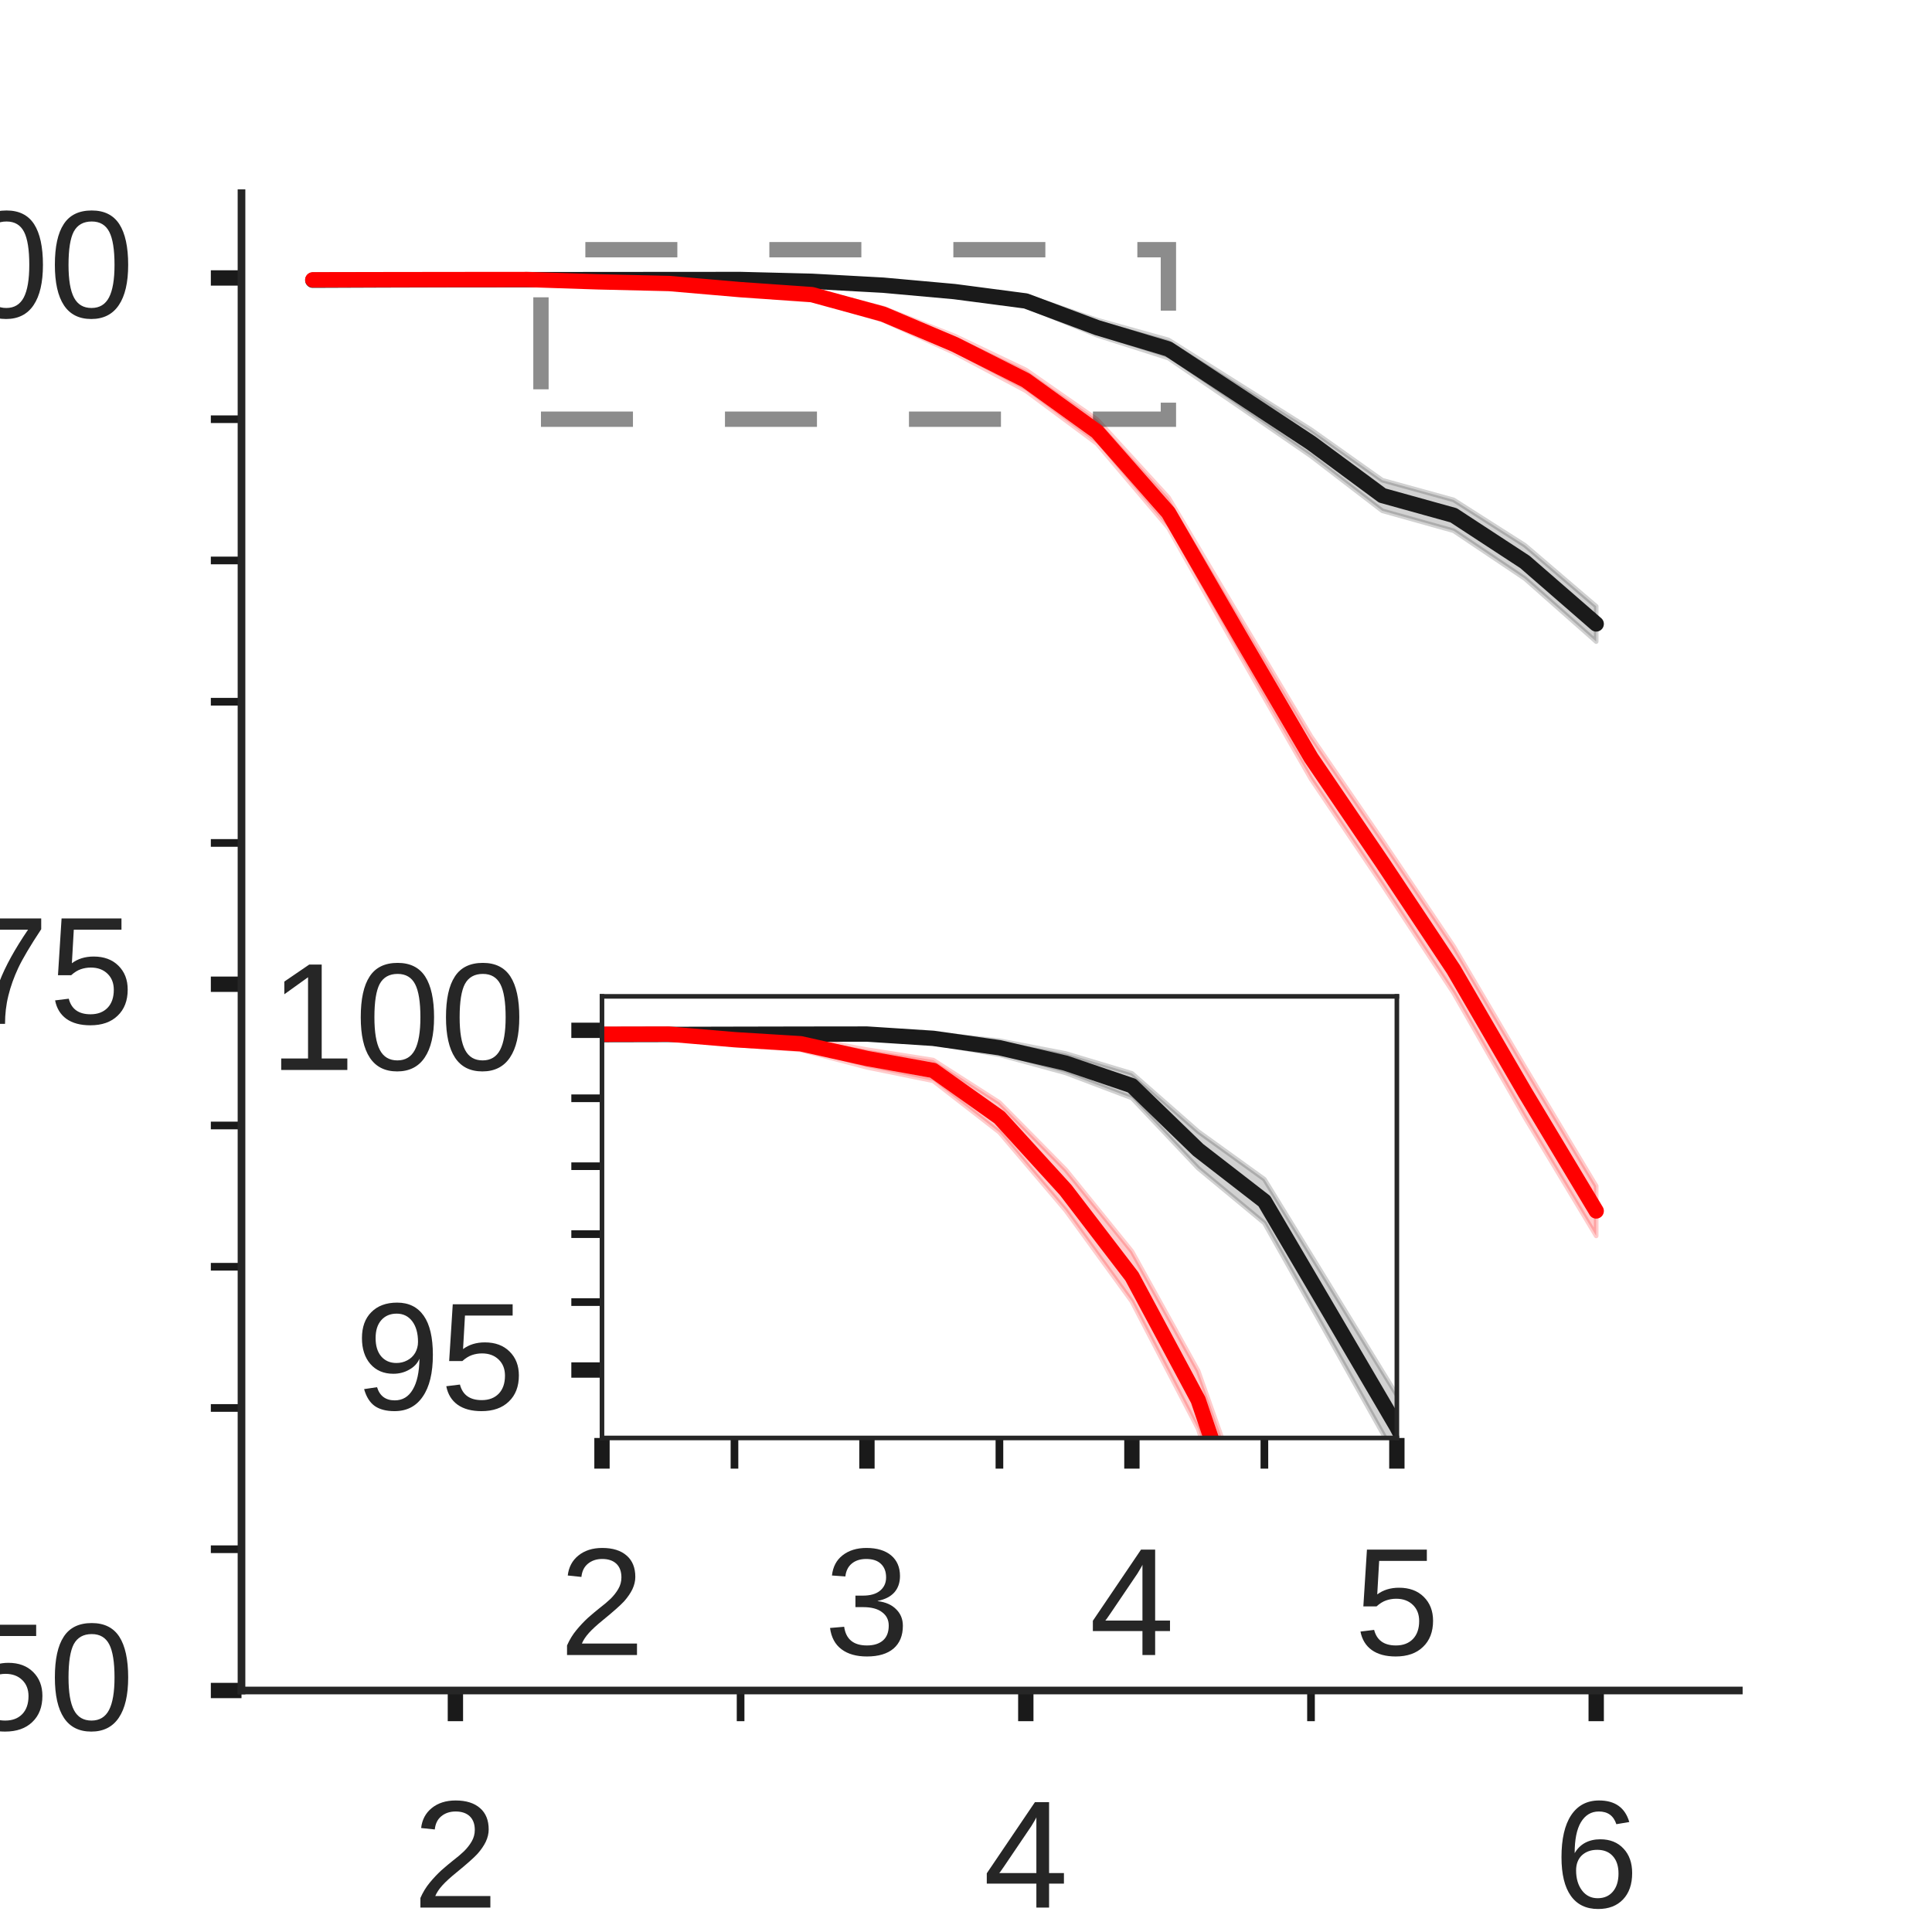
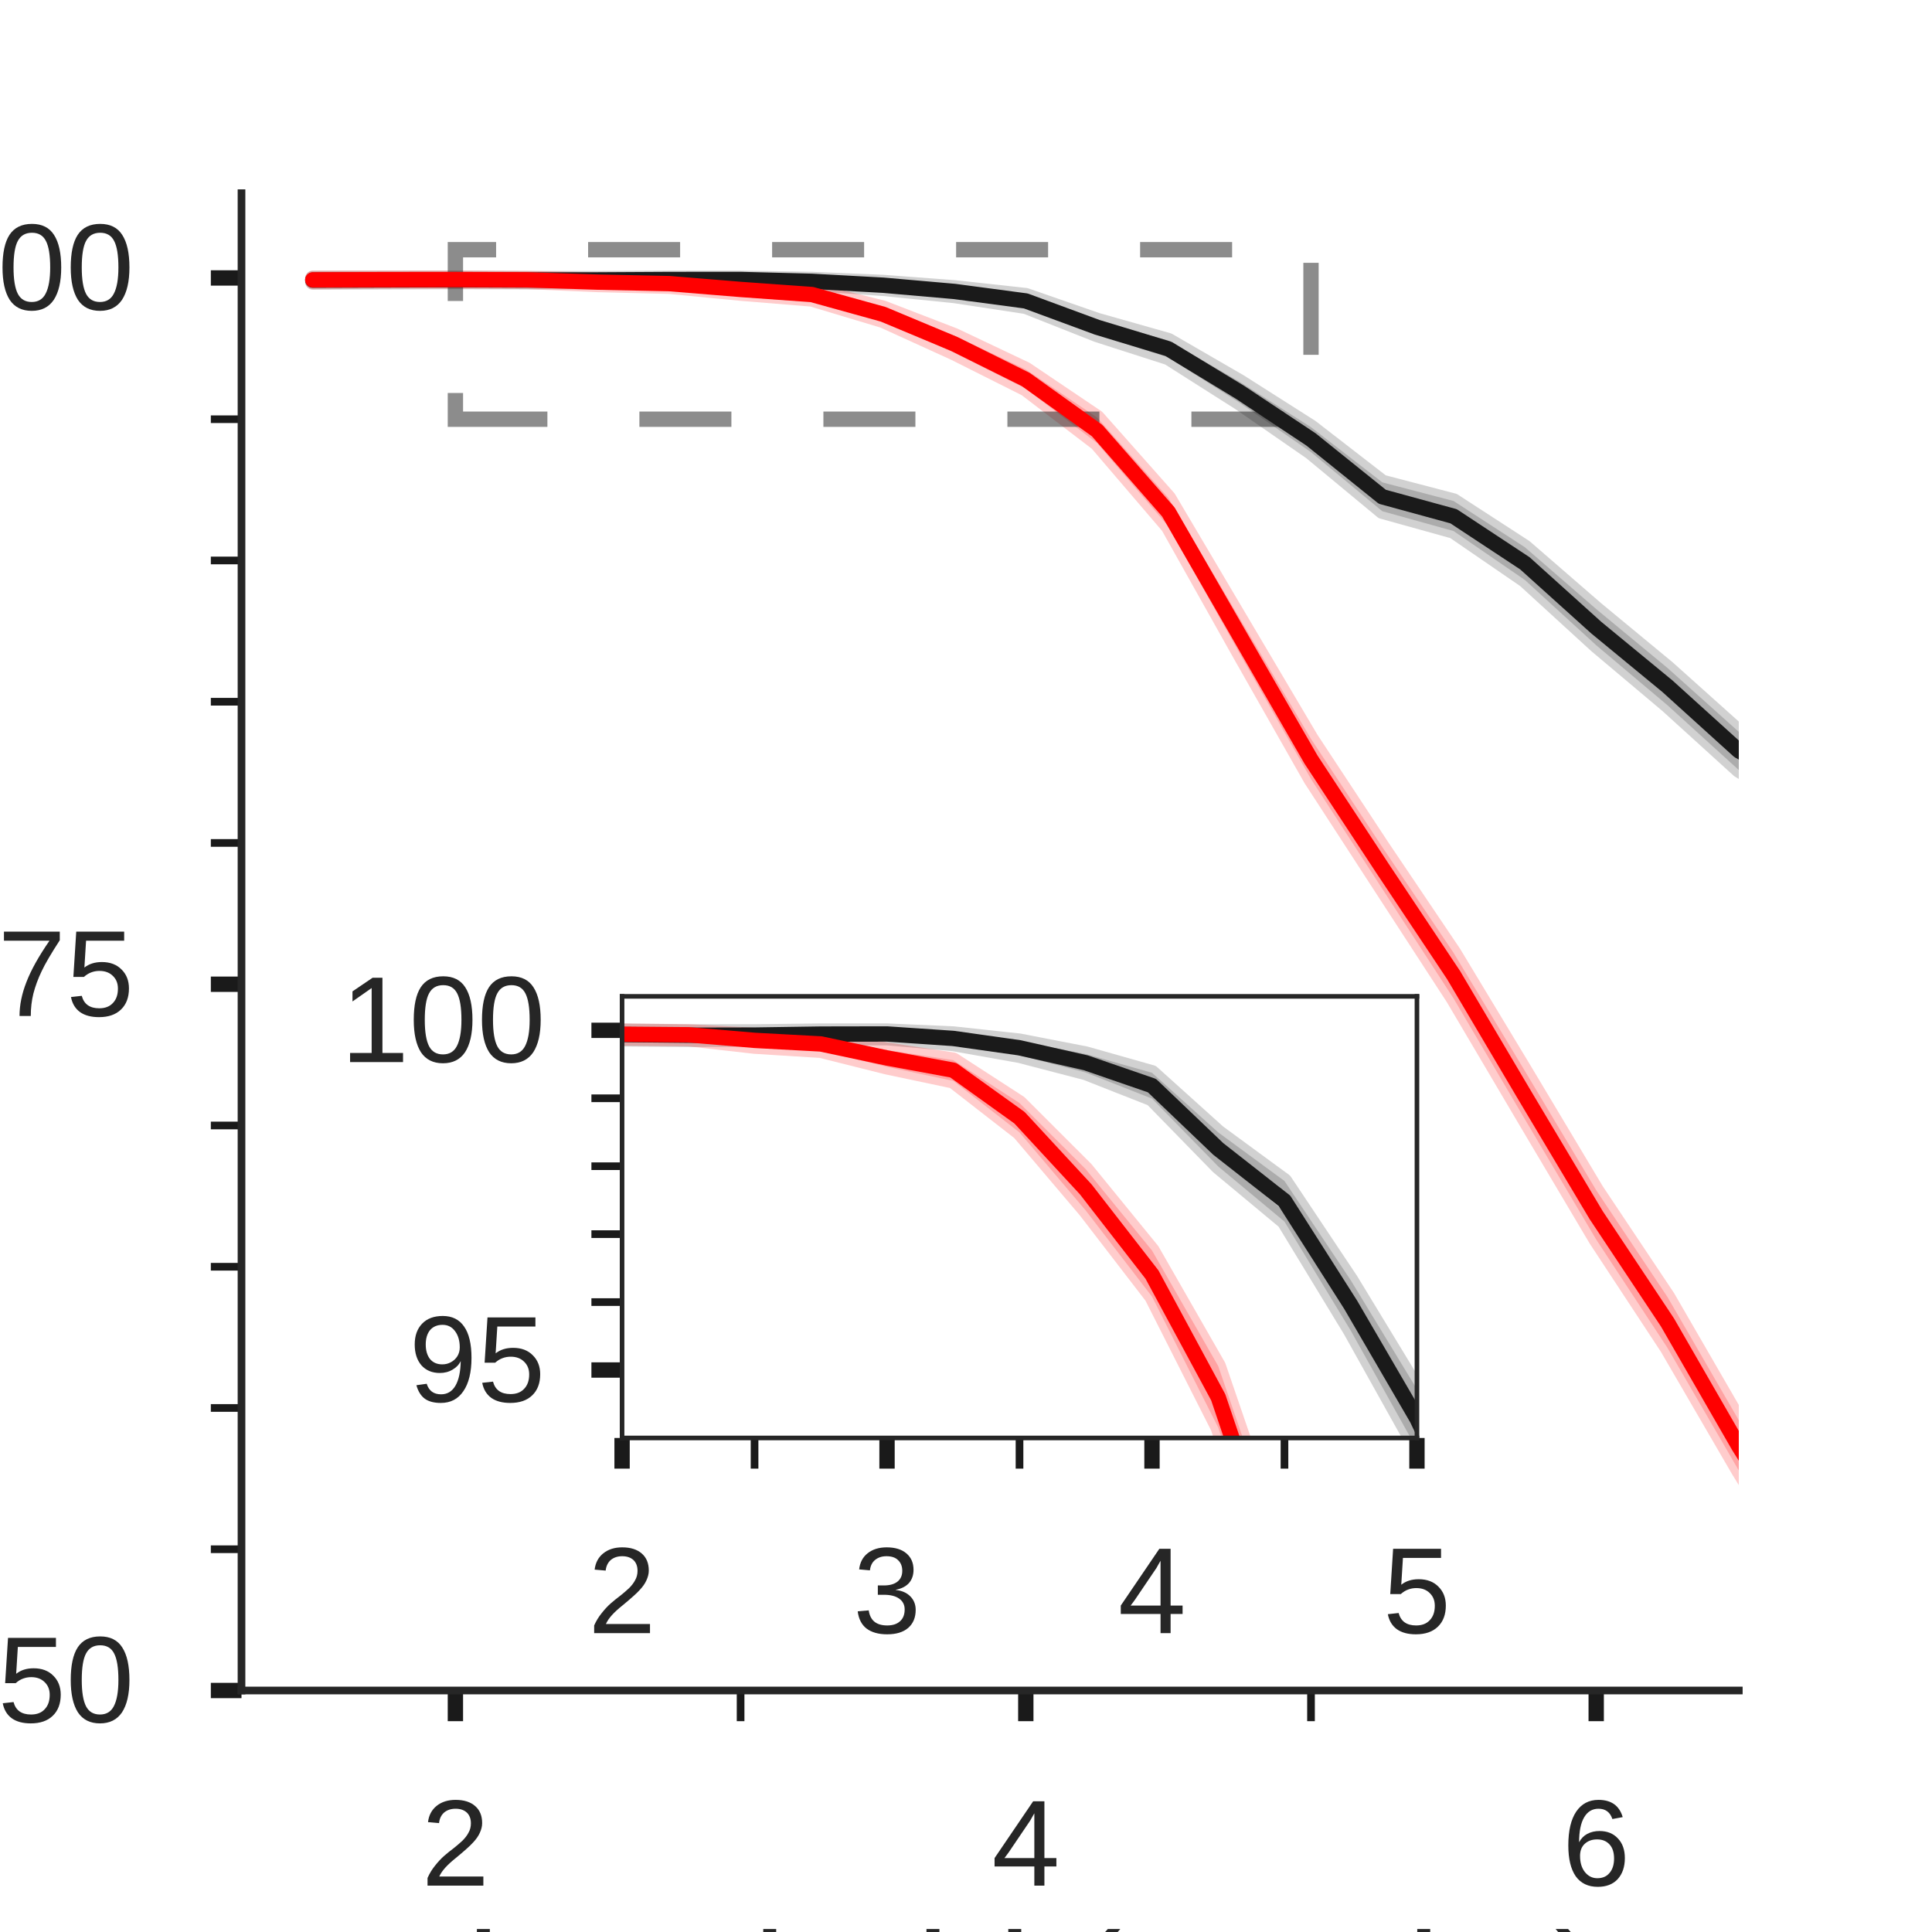
<svg xmlns="http://www.w3.org/2000/svg" xmlns:xlink="http://www.w3.org/1999/xlink" height="126pt" version="1.1" viewBox="0 0 126 126" width="126pt">
  <defs>
    <style type="text/css">
*{stroke-linecap:butt;stroke-linejoin:round;stroke-miterlimit:100000;}
  </style>
  </defs>
  <g id="figure_1">
    <g id="patch_1">
      <path d="M 0 126  L 126 126  L 126 0  L 0 0  L 0 126  z " style="fill:none;" />
    </g>
    <g id="axes_1">
      <g id="patch_2">
        <path d="M 15.75 110.25  L 113.4 110.25  L 113.4 12.6  L 15.75 12.6  L 15.75 110.25  z " style="fill:none;" />
      </g>
      <g id="matplotlib.axis_1">
        <g id="xtick_1">
          <g id="line2d_1">
            <defs>
-               <path d="M 0 0  L 0 2  " id="m2854296205" style="stroke:#1a1a1a;" />
+               <path d="M 0 0  L 0 2  " id="m91558863bf" style="stroke:#1a1a1a;" />
            </defs>
            <g>
-               <use style="fill:#1a1a1a;stroke:#1a1a1a;" x="29.7" xlink:href="#m2854296205" y="110.25" />
+               <use style="fill:#1a1a1a;stroke:#1a1a1a;" x="29.7" xlink:href="#m91558863bf" y="110.25" />
            </g>
          </g>
          <g id="text_1">
-             <text style="fill:#262626;font-family:Arial;font-size:10.0px;font-style:normal;font-weight:400;text-anchor:middle;" transform="rotate(-0, 29.7, 124.4078)" x="29.7" y="124.408">2</text>
+             <text style="fill:#262626;font-family:Arial;font-size:8.0px;font-style:normal;font-weight:400;text-anchor:middle;" transform="rotate(-0, 29.7, 122.9762)" x="29.7" y="122.976">2</text>
          </g>
        </g>
        <g id="xtick_2">
          <g id="line2d_2">
            <g>
-               <use style="fill:#1a1a1a;stroke:#1a1a1a;" x="66.9" xlink:href="#m2854296205" y="110.25" />
+               <use style="fill:#1a1a1a;stroke:#1a1a1a;" x="66.9" xlink:href="#m91558863bf" y="110.25" />
            </g>
          </g>
          <g id="text_2">
-             <text style="fill:#262626;font-family:Arial;font-size:10.0px;font-style:normal;font-weight:400;text-anchor:middle;" transform="rotate(-0, 66.9, 124.4078)" x="66.9" y="124.408">4</text>
+             <text style="fill:#262626;font-family:Arial;font-size:8.0px;font-style:normal;font-weight:400;text-anchor:middle;" transform="rotate(-0, 66.9, 122.9762)" x="66.9" y="122.976">4</text>
          </g>
        </g>
        <g id="xtick_3">
          <g id="line2d_3">
            <g>
-               <use style="fill:#1a1a1a;stroke:#1a1a1a;" x="104.1" xlink:href="#m2854296205" y="110.25" />
+               <use style="fill:#1a1a1a;stroke:#1a1a1a;" x="104.1" xlink:href="#m91558863bf" y="110.25" />
            </g>
          </g>
          <g id="text_3">
-             <text style="fill:#262626;font-family:Arial;font-size:10.0px;font-style:normal;font-weight:400;text-anchor:middle;" transform="rotate(-0, 104.1, 124.4078)" x="104.1" y="124.408">6</text>
+             <text style="fill:#262626;font-family:Arial;font-size:8.0px;font-style:normal;font-weight:400;text-anchor:middle;" transform="rotate(-0, 104.1, 122.9762)" x="104.1" y="122.976">6</text>
          </g>
        </g>
        <g id="xtick_4">
          <g id="line2d_4">
            <defs>
-               <path d="M 0 0  L 0 2  " id="m2761e9c663" style="stroke:#1a1a1a;stroke-width:0.5;" />
+               <path d="M 0 0  L 0 2  " id="m230d42f62d" style="stroke:#1a1a1a;stroke-width:0.5;" />
            </defs>
            <g>
-               <use style="fill:#1a1a1a;stroke:#1a1a1a;stroke-width:0.5;" x="48.3" xlink:href="#m2761e9c663" y="110.25" />
+               <use style="fill:#1a1a1a;stroke:#1a1a1a;stroke-width:0.5;" x="48.3" xlink:href="#m230d42f62d" y="110.25" />
            </g>
          </g>
        </g>
        <g id="xtick_5">
          <g id="line2d_5">
            <g>
-               <use style="fill:#1a1a1a;stroke:#1a1a1a;stroke-width:0.5;" x="85.5" xlink:href="#m2761e9c663" y="110.25" />
+               <use style="fill:#1a1a1a;stroke:#1a1a1a;stroke-width:0.5;" x="85.5" xlink:href="#m230d42f62d" y="110.25" />
            </g>
          </g>
        </g>
        <g id="text_4">
-           <text style="fill:#262626;font-family:Arial;font-size:12.0px;font-style:normal;font-weight:400;text-anchor:middle;" transform="rotate(-0, 64.575, 136.3309)" x="64.575" y="136.331">Threshold (z-units)</text>
+           <text style="fill:#262626;font-family:Arial;font-size:9.6px;font-style:normal;font-weight:400;text-anchor:middle;" transform="rotate(-0, 64.575, 132.7548)" x="64.575" y="132.755">Threshold (z-units)</text>
        </g>
      </g>
      <g id="matplotlib.axis_2">
        <g id="ytick_1">
          <g id="line2d_6">
            <defs>
-               <path d="M 0 0  L -2 0  " id="m09c28f87fc" style="stroke:#1a1a1a;" />
+               <path d="M 0 0  L -2 0  " id="m76ebdb97f0" style="stroke:#1a1a1a;" />
            </defs>
            <g>
-               <use style="fill:#1a1a1a;stroke:#1a1a1a;" x="15.75" xlink:href="#m09c28f87fc" y="110.25" />
+               <use style="fill:#1a1a1a;stroke:#1a1a1a;" x="15.75" xlink:href="#m76ebdb97f0" y="110.25" />
            </g>
          </g>
          <g id="text_5">
-             <text style="fill:#262626;font-family:Arial;font-size:10.0px;font-style:normal;font-weight:400;text-anchor:end;" transform="rotate(-0, 8.75, 112.8352)" x="8.75" y="112.835">50</text>
+             <text style="fill:#262626;font-family:Arial;font-size:8.0px;font-style:normal;font-weight:400;text-anchor:end;" transform="rotate(-0, 8.75, 112.3181)" x="8.75" y="112.318">50</text>
          </g>
        </g>
        <g id="ytick_2">
          <g id="line2d_7">
            <g>
-               <use style="fill:#1a1a1a;stroke:#1a1a1a;" x="15.75" xlink:href="#m09c28f87fc" y="64.189" />
+               <use style="fill:#1a1a1a;stroke:#1a1a1a;" x="15.75" xlink:href="#m76ebdb97f0" y="64.189" />
            </g>
          </g>
          <g id="text_6">
-             <text style="fill:#262626;font-family:Arial;font-size:10.0px;font-style:normal;font-weight:400;text-anchor:end;" transform="rotate(-0, 8.75, 66.77384)" x="8.75" y="66.774">75</text>
+             <text style="fill:#262626;font-family:Arial;font-size:8.0px;font-style:normal;font-weight:400;text-anchor:end;" transform="rotate(-0, 8.75, 66.2568)" x="8.75" y="66.257">75</text>
          </g>
        </g>
        <g id="ytick_3">
          <g id="line2d_8">
            <g>
-               <use style="fill:#1a1a1a;stroke:#1a1a1a;" x="15.75" xlink:href="#m09c28f87fc" y="18.127" />
+               <use style="fill:#1a1a1a;stroke:#1a1a1a;" x="15.75" xlink:href="#m76ebdb97f0" y="18.127" />
            </g>
          </g>
          <g id="text_7">
-             <text style="fill:#262626;font-family:Arial;font-size:10.0px;font-style:normal;font-weight:400;text-anchor:end;" transform="rotate(-0, 8.75, 20.71251)" x="8.75" y="20.713">100</text>
+             <text style="fill:#262626;font-family:Arial;font-size:8.0px;font-style:normal;font-weight:400;text-anchor:end;" transform="rotate(-0, 8.75, 20.19548)" x="8.75" y="20.195">100</text>
          </g>
        </g>
        <g id="ytick_4">
          <g id="line2d_9">
            <defs>
-               <path d="M 0 0  L -2 0  " id="mf69fa0753b" style="stroke:#1a1a1a;stroke-width:0.5;" />
+               <path d="M 0 0  L -2 0  " id="m9933547ea8" style="stroke:#1a1a1a;stroke-width:0.5;" />
            </defs>
            <g>
-               <use style="fill:#1a1a1a;stroke:#1a1a1a;stroke-width:0.5;" x="15.75" xlink:href="#mf69fa0753b" y="101.038" />
+               <use style="fill:#1a1a1a;stroke:#1a1a1a;stroke-width:0.5;" x="15.75" xlink:href="#m9933547ea8" y="101.038" />
            </g>
          </g>
        </g>
        <g id="ytick_5">
          <g id="line2d_10">
            <g>
-               <use style="fill:#1a1a1a;stroke:#1a1a1a;stroke-width:0.5;" x="15.75" xlink:href="#mf69fa0753b" y="91.825" />
+               <use style="fill:#1a1a1a;stroke:#1a1a1a;stroke-width:0.5;" x="15.75" xlink:href="#m9933547ea8" y="91.825" />
            </g>
          </g>
        </g>
        <g id="ytick_6">
          <g id="line2d_11">
            <g>
-               <use style="fill:#1a1a1a;stroke:#1a1a1a;stroke-width:0.5;" x="15.75" xlink:href="#mf69fa0753b" y="82.613" />
+               <use style="fill:#1a1a1a;stroke:#1a1a1a;stroke-width:0.5;" x="15.75" xlink:href="#m9933547ea8" y="82.613" />
            </g>
          </g>
        </g>
        <g id="ytick_7">
          <g id="line2d_12">
            <g>
-               <use style="fill:#1a1a1a;stroke:#1a1a1a;stroke-width:0.5;" x="15.75" xlink:href="#mf69fa0753b" y="73.401" />
+               <use style="fill:#1a1a1a;stroke:#1a1a1a;stroke-width:0.5;" x="15.75" xlink:href="#m9933547ea8" y="73.401" />
            </g>
          </g>
        </g>
        <g id="ytick_8">
          <g id="line2d_13">
            <g>
-               <use style="fill:#1a1a1a;stroke:#1a1a1a;stroke-width:0.5;" x="15.75" xlink:href="#mf69fa0753b" y="54.976" />
+               <use style="fill:#1a1a1a;stroke:#1a1a1a;stroke-width:0.5;" x="15.75" xlink:href="#m9933547ea8" y="54.976" />
            </g>
          </g>
        </g>
        <g id="ytick_9">
          <g id="line2d_14">
            <g>
-               <use style="fill:#1a1a1a;stroke:#1a1a1a;stroke-width:0.5;" x="15.75" xlink:href="#mf69fa0753b" y="45.764" />
+               <use style="fill:#1a1a1a;stroke:#1a1a1a;stroke-width:0.5;" x="15.75" xlink:href="#m9933547ea8" y="45.764" />
            </g>
          </g>
        </g>
        <g id="ytick_10">
          <g id="line2d_15">
            <g>
-               <use style="fill:#1a1a1a;stroke:#1a1a1a;stroke-width:0.5;" x="15.75" xlink:href="#mf69fa0753b" y="36.552" />
+               <use style="fill:#1a1a1a;stroke:#1a1a1a;stroke-width:0.5;" x="15.75" xlink:href="#m9933547ea8" y="36.552" />
            </g>
          </g>
        </g>
        <g id="ytick_11">
          <g id="line2d_16">
            <g>
-               <use style="fill:#1a1a1a;stroke:#1a1a1a;stroke-width:0.5;" x="15.75" xlink:href="#mf69fa0753b" y="27.34" />
+               <use style="fill:#1a1a1a;stroke:#1a1a1a;stroke-width:0.5;" x="15.75" xlink:href="#m9933547ea8" y="27.34" />
            </g>
          </g>
        </g>
        <g id="text_8">
-           <text style="fill:#262626;font-family:Arial;font-size:12.0px;font-style:normal;font-weight:400;text-anchor:middle;" transform="rotate(-90, -11.65844, 61.425)" x="-11.658" y="61.425">TPR (%)</text>
+           <text style="fill:#262626;font-family:Arial;font-size:9.6px;font-style:normal;font-weight:400;text-anchor:middle;" transform="rotate(-90, -7.81675, 61.425)" x="-7.817" y="61.425">TPR (%)</text>
        </g>
      </g>
      <g id="PolyCollection_1">
-         <defs>
-           <path d="M 20.4 -107.861  L 20.4 -107.591  L 25.05 -107.636  L 29.7 -107.652  L 34.35 -107.661  L 39 -107.67  L 43.65 -107.679  L 48.3 -107.68  L 52.95 -107.525  L 57.6 -107.209  L 62.25 -106.718  L 66.9 -106.037  L 71.55 -104.135  L 76.2 -102.647  L 80.85 -99.461  L 85.5 -96.259  L 90.15 -92.687  L 94.8 -91.386  L 99.45 -88.265  L 104.1 -84.157  L 104.1 -86.46  L 104.1 -86.46  L 99.45 -90.437  L 94.8 -93.399  L 90.15 -94.682  L 85.5 -97.98  L 80.85 -100.907  L 76.2 -103.834  L 71.55 -105.129  L 66.9 -106.706  L 62.25 -107.246  L 57.6 -107.592  L 52.95 -107.785  L 48.3 -107.863  L 43.65 -107.86  L 39 -107.861  L 34.35 -107.862  L 29.7 -107.864  L 25.05 -107.854  L 20.4 -107.861  z " id="mfbe3407a21" style="stroke:#1a1a1a;stroke-opacity:0.2;stroke-width:0.3;" />
-         </defs>
-         <g clip-path="url(#p91f9d947de)">
-           <use style="fill:#1a1a1a;fill-opacity:0.2;stroke:#1a1a1a;stroke-opacity:0.2;stroke-width:0.3;" x="0.0" xlink:href="#mfbe3407a21" y="126.0" />
-         </g>
+         <path clip-path="url(#p6beaad72eb)" d="M 20.4 18.157  L 20.4 18.392  L 25.05 18.377  L 29.7 18.357  L 34.35 18.373  L 39 18.364  L 43.65 18.329  L 48.3 18.327  L 52.95 18.485  L 57.6 18.805  L 62.25 19.272  L 66.9 19.979  L 71.55 21.819  L 76.2 23.314  L 80.85 26.269  L 85.5 29.487  L 90.15 33.341  L 94.8 34.634  L 99.45 37.826  L 104.1 42.08  L 108.75 45.995  L 113.4 50.218  L 118.05 52.988  L 122.7 56.865  L 127.35 60.566  L 132 65.23  L 136.65 68.321  L 141.3 71.847  L 145.95 77.255  L 150.6 81.495  L 155.25 84.253  L 159.9 88.839  L 164.55 91.859  L 169.2 95.879  L 173.85 100.36  L 178.5 106.369  L 178.5 102.904  L 178.5 102.904  L 173.85 97.15  L 169.2 92.489  L 164.55 88.596  L 159.9 85.501  L 155.25 81.027  L 150.6 78.296  L 145.95 74.151  L 141.3 68.741  L 136.65 65.32  L 132 62.261  L 127.35 57.829  L 122.7 53.992  L 118.05 50.252  L 113.4 47.729  L 108.75 43.564  L 104.1 39.722  L 99.45 35.691  L 94.8 32.674  L 90.15 31.458  L 85.5 27.86  L 80.85 24.904  L 76.2 22.213  L 71.55 20.896  L 66.9 19.279  L 62.25 18.77  L 57.6 18.421  L 52.95 18.227  L 48.3 18.148  L 43.65 18.148  L 39 18.17  L 34.35 18.171  L 29.7 18.151  L 25.05 18.152  L 20.4 18.157  z " style="fill:#1a1a1a;fill-opacity:0.2;stroke:#1a1a1a;stroke-opacity:0.2;" />
      </g>
      <g id="PolyCollection_2">
-         <defs>
-           <path d="M 20.4 -107.86  L 20.4 -107.643  L 25.05 -107.659  L 29.7 -107.67  L 34.35 -107.68  L 39 -107.478  L 43.65 -107.341  L 48.3 -106.869  L 52.95 -106.504  L 57.6 -105.107  L 62.25 -102.991  L 66.9 -100.518  L 71.55 -97.062  L 76.2 -91.575  L 80.85 -83.318  L 85.5 -75.202  L 90.15 -68.307  L 94.8 -61.242  L 99.45 -53.131  L 104.1 -45.397  L 104.1 -48.65  L 104.1 -48.65  L 99.45 -56.401  L 94.8 -64.285  L 90.15 -71.195  L 85.5 -77.972  L 80.85 -85.738  L 76.2 -93.56  L 71.55 -98.637  L 66.9 -101.877  L 62.25 -104.094  L 57.6 -105.915  L 52.95 -107.067  L 48.3 -107.35  L 43.65 -107.676  L 39 -107.76  L 34.35 -107.862  L 29.7 -107.865  L 25.05 -107.863  L 20.4 -107.86  z " id="m09b1412575" style="stroke:#ff0000;stroke-opacity:0.2;stroke-width:0.3;" />
-         </defs>
-         <g clip-path="url(#p91f9d947de)">
-           <use style="fill:#ff0000;fill-opacity:0.2;stroke:#ff0000;stroke-opacity:0.2;stroke-width:0.3;" x="0.0" xlink:href="#m09b1412575" y="126.0" />
-         </g>
+         <path clip-path="url(#p6beaad72eb)" d="M 20.4 18.152  L 20.4 18.37  L 25.05 18.332  L 29.7 18.336  L 34.35 18.353  L 39 18.556  L 43.65 18.669  L 48.3 19.119  L 52.95 19.498  L 57.6 20.896  L 62.25 23.014  L 66.9 25.348  L 71.55 28.9  L 76.2 34.335  L 80.85 42.617  L 85.5 50.805  L 90.15 57.968  L 94.8 65.119  L 99.45 72.997  L 104.1 80.837  L 108.75 87.906  L 113.4 95.901  L 118.05 103.464  L 122.7 109.335  L 127.35 115.169  L 132 120.667  L 136.65 128.011  L 141.3 133.122  L 145.95 139.256  L 150.6 144.91  L 155.25 150.016  L 159.9 153.043  L 164.55 157.419  L 169.2 159.967  L 173.85 162.718  L 178.5 165.558  L 178.5 162.943  L 178.5 162.943  L 173.85 159.891  L 169.2 157.122  L 164.55 154.524  L 159.9 150.124  L 155.25 146.835  L 150.6 141.744  L 145.95 136.072  L 141.3 129.993  L 136.65 124.711  L 132 117.244  L 127.35 111.829  L 122.7 105.999  L 118.05 100.051  L 113.4 92.626  L 108.75 84.59  L 104.1 77.623  L 99.45 69.849  L 94.8 62.144  L 90.15 55.247  L 85.5 48.19  L 80.85 40.336  L 76.2 32.477  L 71.55 27.233  L 66.9 24.098  L 62.25 21.894  L 57.6 20.099  L 52.95 18.936  L 48.3 18.664  L 43.65 18.339  L 39 18.265  L 34.35 18.168  L 29.7 18.149  L 25.05 18.149  L 20.4 18.152  z " style="fill:#ff0000;fill-opacity:0.2;stroke:#ff0000;stroke-opacity:0.2;" />
      </g>
      <g id="patch_3">
-         <path clip-path="url(#p91f9d947de)" d="M 35.28 27.34  L 76.2 27.34  L 76.2 16.285  L 35.28 16.285  L 35.28 27.34  z " style="fill:none;opacity:0.5;stroke:#1a1a1a;stroke-dasharray:6,6;stroke-dashoffset:0.0;stroke-linejoin:miter;" />
+         <path clip-path="url(#p6beaad72eb)" d="M 29.7 27.34  L 85.5 27.34  L 85.5 16.285  L 29.7 16.285  L 29.7 27.34  z " style="fill:none;opacity:0.5;stroke:#1a1a1a;stroke-dasharray:6,6;stroke-dashoffset:0.0;stroke-linejoin:miter;" />
      </g>
      <g id="line2d_17">
-         <path clip-path="url(#p91f9d947de)" d="M 20.4 18.274  L 25.05 18.255  L 29.7 18.242  L 34.35 18.239  L 39 18.235  L 43.65 18.231  L 48.3 18.228  L 52.95 18.345  L 57.6 18.599  L 62.25 19.018  L 66.9 19.628  L 71.55 21.368  L 76.2 22.76  L 80.85 25.816  L 85.5 28.881  L 90.15 32.316  L 94.8 33.607  L 99.45 36.649  L 104.1 40.691  " style="fill:none;stroke:#1a1a1a;stroke-linecap:round;" />
+         <path clip-path="url(#p6beaad72eb)" d="M 20.4 18.27  L 25.05 18.255  L 29.7 18.242  L 34.35 18.26  L 39 18.256  L 43.65 18.23  L 48.3 18.226  L 52.95 18.347  L 57.6 18.601  L 62.25 19.008  L 66.9 19.627  L 71.55 21.343  L 76.2 22.751  L 80.85 25.572  L 85.5 28.658  L 90.15 32.398  L 94.8 33.67  L 99.45 36.738  L 104.1 40.929  L 108.75 44.757  L 113.4 48.966  L 118.05 51.566  L 122.7 55.35  L 127 58.916  " style="fill:none;stroke:#1a1a1a;stroke-linecap:round;" />
      </g>
      <g id="line2d_18">
-         <path clip-path="url(#p91f9d947de)" d="M 20.4 18.248  L 25.05 18.239  L 29.7 18.233  L 34.35 18.229  L 39 18.381  L 43.65 18.491  L 48.3 18.891  L 52.95 19.215  L 57.6 20.489  L 62.25 22.458  L 66.9 24.802  L 71.55 28.151  L 76.2 33.433  L 80.85 41.472  L 85.5 49.413  L 90.15 56.249  L 94.8 63.236  L 99.45 71.234  L 104.1 78.976  " style="fill:none;stroke:#ff0000;stroke-linecap:round;" />
+         <path clip-path="url(#p6beaad72eb)" d="M 20.4 18.251  L 25.05 18.238  L 29.7 18.232  L 34.35 18.248  L 39 18.4  L 43.65 18.497  L 48.3 18.877  L 52.95 19.209  L 57.6 20.497  L 62.25 22.44  L 66.9 24.752  L 71.55 28.08  L 76.2 33.392  L 80.85 41.468  L 85.5 49.537  L 90.15 56.614  L 94.8 63.594  L 99.45 71.458  L 104.1 79.25  L 108.75 86.249  L 113.4 94.321  L 118.05 101.767  L 122.7 107.66  L 127 113.033  " style="fill:none;stroke:#ff0000;stroke-linecap:round;" />
      </g>
      <g id="patch_4">
-         <path d="M 15.75 110.25  L 113.4 110.25  " style="fill:none;stroke:#262626;stroke-linecap:square;stroke-linejoin:miter;stroke-width:0.5;" />
+         <path d="M 113.4 110.25  L 113.4 12.6  " style="fill:none;" />
      </g>
      <g id="patch_5">
        <path d="M 15.75 12.6  L 113.4 12.6  " style="fill:none;" />
      </g>
      <g id="patch_6">
+         <path d="M 15.75 110.25  L 113.4 110.25  " style="fill:none;stroke:#262626;stroke-linecap:square;stroke-linejoin:miter;stroke-width:0.5;" />
+       </g>
+       <g id="patch_7">
        <path d="M 15.75 110.25  L 15.75 12.6  " style="fill:none;stroke:#262626;stroke-linecap:square;stroke-linejoin:miter;stroke-width:0.5;" />
-       </g>
-       <g id="patch_7">
-         <path d="M 113.4 110.25  L 113.4 12.6  " style="fill:none;" />
      </g>
    </g>
    <g id="axes_2">
      <g id="patch_8">
-         <path d="M 39.26 93.78  L 91.1 93.78  L 91.1 64.98  L 39.26 64.98  L 39.26 93.78  z " style="fill:none;" />
+         <path d="M 40.57 93.78  L 92.41 93.78  L 92.41 64.98  L 40.57 64.98  L 40.57 93.78  z " style="fill:none;" />
      </g>
      <g id="matplotlib.axis_3">
        <g id="xtick_6">
          <g id="line2d_19">
            <g>
-               <use style="fill:#1a1a1a;stroke:#1a1a1a;" x="39.26" xlink:href="#m2854296205" y="93.78" />
+               <use style="fill:#1a1a1a;stroke:#1a1a1a;" x="40.57" xlink:href="#m91558863bf" y="93.78" />
            </g>
          </g>
          <g id="text_9">
-             <text style="fill:#262626;font-family:Arial;font-size:10.0px;font-style:normal;font-weight:400;text-anchor:middle;" transform="rotate(-0, 39.26, 107.9378)" x="39.26" y="107.938">2</text>
+             <text style="fill:#262626;font-family:Arial;font-size:8.0px;font-style:normal;font-weight:400;text-anchor:middle;" transform="rotate(-0, 40.57, 106.5062)" x="40.57" y="106.506">2</text>
          </g>
        </g>
        <g id="xtick_7">
          <g id="line2d_20">
            <g>
-               <use style="fill:#1a1a1a;stroke:#1a1a1a;" x="56.54" xlink:href="#m2854296205" y="93.78" />
+               <use style="fill:#1a1a1a;stroke:#1a1a1a;" x="57.85" xlink:href="#m91558863bf" y="93.78" />
            </g>
          </g>
          <g id="text_10">
-             <text style="fill:#262626;font-family:Arial;font-size:10.0px;font-style:normal;font-weight:400;text-anchor:middle;" transform="rotate(-0, 56.54, 107.9378)" x="56.54" y="107.938">3</text>
+             <text style="fill:#262626;font-family:Arial;font-size:8.0px;font-style:normal;font-weight:400;text-anchor:middle;" transform="rotate(-0, 57.85, 106.5062)" x="57.85" y="106.506">3</text>
          </g>
        </g>
        <g id="xtick_8">
          <g id="line2d_21">
            <g>
-               <use style="fill:#1a1a1a;stroke:#1a1a1a;" x="73.82" xlink:href="#m2854296205" y="93.78" />
+               <use style="fill:#1a1a1a;stroke:#1a1a1a;" x="75.13" xlink:href="#m91558863bf" y="93.78" />
            </g>
          </g>
          <g id="text_11">
-             <text style="fill:#262626;font-family:Arial;font-size:10.0px;font-style:normal;font-weight:400;text-anchor:middle;" transform="rotate(-0, 73.82, 107.9378)" x="73.82" y="107.938">4</text>
+             <text style="fill:#262626;font-family:Arial;font-size:8.0px;font-style:normal;font-weight:400;text-anchor:middle;" transform="rotate(-0, 75.13, 106.5062)" x="75.13" y="106.506">4</text>
          </g>
        </g>
        <g id="xtick_9">
          <g id="line2d_22">
            <g>
-               <use style="fill:#1a1a1a;stroke:#1a1a1a;" x="91.1" xlink:href="#m2854296205" y="93.78" />
+               <use style="fill:#1a1a1a;stroke:#1a1a1a;" x="92.41" xlink:href="#m91558863bf" y="93.78" />
            </g>
          </g>
          <g id="text_12">
-             <text style="fill:#262626;font-family:Arial;font-size:10.0px;font-style:normal;font-weight:400;text-anchor:middle;" transform="rotate(-0, 91.1, 107.9378)" x="91.1" y="107.938">5</text>
+             <text style="fill:#262626;font-family:Arial;font-size:8.0px;font-style:normal;font-weight:400;text-anchor:middle;" transform="rotate(-0, 92.41, 106.5062)" x="92.41" y="106.506">5</text>
          </g>
        </g>
        <g id="xtick_10">
          <g id="line2d_23">
            <g>
-               <use style="fill:#1a1a1a;stroke:#1a1a1a;stroke-width:0.5;" x="47.9" xlink:href="#m2761e9c663" y="93.78" />
+               <use style="fill:#1a1a1a;stroke:#1a1a1a;stroke-width:0.5;" x="49.21" xlink:href="#m230d42f62d" y="93.78" />
            </g>
          </g>
        </g>
        <g id="xtick_11">
          <g id="line2d_24">
            <g>
-               <use style="fill:#1a1a1a;stroke:#1a1a1a;stroke-width:0.5;" x="65.18" xlink:href="#m2761e9c663" y="93.78" />
+               <use style="fill:#1a1a1a;stroke:#1a1a1a;stroke-width:0.5;" x="66.49" xlink:href="#m230d42f62d" y="93.78" />
            </g>
          </g>
        </g>
        <g id="xtick_12">
          <g id="line2d_25">
            <g>
-               <use style="fill:#1a1a1a;stroke:#1a1a1a;stroke-width:0.5;" x="82.46" xlink:href="#m2761e9c663" y="93.78" />
+               <use style="fill:#1a1a1a;stroke:#1a1a1a;stroke-width:0.5;" x="83.77" xlink:href="#m230d42f62d" y="93.78" />
            </g>
          </g>
        </g>
      </g>
      <g id="matplotlib.axis_4">
        <g id="ytick_12">
          <g id="line2d_26">
            <g>
-               <use style="fill:#1a1a1a;stroke:#1a1a1a;" x="39.26" xlink:href="#m09c28f87fc" y="89.349" />
+               <use style="fill:#1a1a1a;stroke:#1a1a1a;" x="40.57" xlink:href="#m76ebdb97f0" y="89.349" />
            </g>
          </g>
          <g id="text_13">
-             <text style="fill:#262626;font-family:Arial;font-size:10.0px;font-style:normal;font-weight:400;text-anchor:end;" transform="rotate(-0, 34.26, 91.93439)" x="34.26" y="91.934">95</text>
+             <text style="fill:#262626;font-family:Arial;font-size:8.0px;font-style:normal;font-weight:400;text-anchor:end;" transform="rotate(-0, 35.57, 91.41736)" x="35.57" y="91.417">95</text>
          </g>
        </g>
        <g id="ytick_13">
          <g id="line2d_27">
            <g>
-               <use style="fill:#1a1a1a;stroke:#1a1a1a;" x="39.26" xlink:href="#m09c28f87fc" y="67.195" />
+               <use style="fill:#1a1a1a;stroke:#1a1a1a;" x="40.57" xlink:href="#m76ebdb97f0" y="67.195" />
            </g>
          </g>
          <g id="text_14">
-             <text style="fill:#262626;font-family:Arial;font-size:10.0px;font-style:normal;font-weight:400;text-anchor:end;" transform="rotate(-0, 34.26, 69.78054)" x="34.26" y="69.781">100</text>
+             <text style="fill:#262626;font-family:Arial;font-size:8.0px;font-style:normal;font-weight:400;text-anchor:end;" transform="rotate(-0, 35.57, 69.26351)" x="35.57" y="69.264">100</text>
          </g>
        </g>
        <g id="ytick_14">
          <g id="line2d_28">
            <g>
-               <use style="fill:#1a1a1a;stroke:#1a1a1a;stroke-width:0.5;" x="39.26" xlink:href="#mf69fa0753b" y="84.918" />
+               <use style="fill:#1a1a1a;stroke:#1a1a1a;stroke-width:0.5;" x="40.57" xlink:href="#m9933547ea8" y="84.918" />
            </g>
          </g>
        </g>
        <g id="ytick_15">
          <g id="line2d_29">
            <g>
-               <use style="fill:#1a1a1a;stroke:#1a1a1a;stroke-width:0.5;" x="39.26" xlink:href="#mf69fa0753b" y="80.488" />
+               <use style="fill:#1a1a1a;stroke:#1a1a1a;stroke-width:0.5;" x="40.57" xlink:href="#m9933547ea8" y="80.488" />
            </g>
          </g>
        </g>
        <g id="ytick_16">
          <g id="line2d_30">
            <g>
-               <use style="fill:#1a1a1a;stroke:#1a1a1a;stroke-width:0.5;" x="39.26" xlink:href="#mf69fa0753b" y="76.057" />
+               <use style="fill:#1a1a1a;stroke:#1a1a1a;stroke-width:0.5;" x="40.57" xlink:href="#m9933547ea8" y="76.057" />
            </g>
          </g>
        </g>
        <g id="ytick_17">
          <g id="line2d_31">
            <g>
-               <use style="fill:#1a1a1a;stroke:#1a1a1a;stroke-width:0.5;" x="39.26" xlink:href="#mf69fa0753b" y="71.626" />
+               <use style="fill:#1a1a1a;stroke:#1a1a1a;stroke-width:0.5;" x="40.57" xlink:href="#m9933547ea8" y="71.626" />
            </g>
          </g>
        </g>
      </g>
      <g id="PolyCollection_3">
-         <defs>
-           <path d="M 30.62 -58.775  L 30.62 -58.127  L 34.94 -58.236  L 39.26 -58.274  L 43.58 -58.295  L 47.9 -58.317  L 52.22 -58.339  L 56.54 -58.343  L 60.86 -57.969  L 65.18 -57.209  L 69.5 -56.028  L 73.82 -54.391  L 78.14 -49.816  L 82.46 -46.238  L 86.78 -38.575  L 91.1 -30.875  L 95.42 -22.286  L 99.74 -19.158  L 104.06 -11.651  L 108.38 -1.773  L 108.38 -7.312  L 108.38 -7.312  L 104.06 -16.874  L 99.74 -23.999  L 95.42 -27.083  L 91.1 -35.015  L 86.78 -42.055  L 82.46 -49.092  L 78.14 -52.207  L 73.82 -55.999  L 69.5 -57.297  L 65.18 -58.131  L 60.86 -58.594  L 56.54 -58.78  L 52.22 -58.773  L 47.9 -58.777  L 43.58 -58.778  L 39.26 -58.783  L 34.94 -58.761  L 30.62 -58.775  z " id="mbe819ac0b5" style="stroke:#1a1a1a;stroke-opacity:0.2;stroke-width:0.3;" />
-         </defs>
-         <g clip-path="url(#p6f99075836)">
-           <use style="fill:#1a1a1a;fill-opacity:0.2;stroke:#1a1a1a;stroke-opacity:0.2;stroke-width:0.3;" x="0.0" xlink:href="#mbe819ac0b5" y="126.0" />
-         </g>
+         <path clip-path="url(#pc8bd642aec)" d="M 31.93 67.266  L 31.93 67.831  L 36.25 67.797  L 40.57 67.748  L 44.89 67.786  L 49.21 67.764  L 53.53 67.68  L 57.85 67.675  L 62.17 68.056  L 66.49 68.824  L 70.81 69.948  L 75.13 71.648  L 79.45 76.074  L 83.77 79.668  L 88.09 86.774  L 92.41 94.513  L 96.73 103.782  L 101.05 106.892  L 105.37 114.567  L 109.69 124.798  L 114.01 134.211  L 118.33 144.367  L 122.65 151.03  L 126.97 160.354  L 131.29 169.252  L 135.61 180.47  L 139.93 187.902  L 144.25 196.382  L 148.57 209.387  L 152.89 219.583  L 157.21 226.217  L 161.53 237.244  L 165.85 244.506  L 170.17 254.174  L 174.49 264.95  L 178.81 279.401  L 178.81 271.068  L 178.81 271.068  L 174.49 257.23  L 170.17 246.022  L 165.85 236.661  L 161.53 229.218  L 157.21 218.459  L 152.89 211.891  L 148.57 201.922  L 144.25 188.912  L 139.93 180.686  L 135.61 173.328  L 131.29 162.67  L 126.97 153.443  L 122.65 144.45  L 118.33 138.383  L 114.01 128.367  L 109.69 119.127  L 105.37 109.433  L 101.05 102.178  L 96.73 99.254  L 92.41 90.601  L 88.09 83.493  L 83.77 77.02  L 79.45 73.853  L 75.13 69.964  L 70.81 68.74  L 66.49 67.902  L 62.17 67.434  L 57.85 67.244  L 53.53 67.245  L 49.21 67.297  L 44.89 67.3  L 40.57 67.251  L 36.25 67.256  L 31.93 67.266  z " style="fill:#1a1a1a;fill-opacity:0.2;stroke:#1a1a1a;stroke-opacity:0.2;" />
      </g>
      <g id="PolyCollection_4">
-         <path clip-path="url(#p6f99075836)" d="M 30.62 67.225  L 30.62 67.748  L 34.94 67.709  L 39.26 67.683  L 43.58 67.659  L 47.9 68.144  L 52.22 68.473  L 56.54 69.609  L 60.86 70.487  L 65.18 73.846  L 69.5 78.934  L 73.82 84.881  L 78.14 93.192  L 82.46 106.388  L 86.78 126.244  L 91.1 145.762  L 95.42 162.344  L 99.74 179.333  L 104.06 198.838  L 108.38 217.438  L 108.38 209.614  L 108.38 209.614  L 104.06 190.976  L 99.74 172.015  L 95.42 155.398  L 91.1 139.102  L 86.78 120.426  L 82.46 101.615  L 78.14 89.407  L 73.82 81.614  L 69.5 76.283  L 65.18 71.903  L 60.86 69.134  L 56.54 68.453  L 52.22 67.668  L 47.9 67.466  L 43.58 67.222  L 39.26 67.215  L 34.94 67.218  L 30.62 67.225  z " style="fill:#ff0000;fill-opacity:0.2;stroke:#ff0000;stroke-opacity:0.2;stroke-width:0.3;" />
+         <path clip-path="url(#pc8bd642aec)" d="M 31.93 67.255  L 31.93 67.778  L 36.25 67.688  L 40.57 67.696  L 44.89 67.738  L 49.21 68.227  L 53.53 68.497  L 57.85 69.579  L 62.17 70.491  L 66.49 73.853  L 70.81 78.946  L 75.13 84.559  L 79.45 93.102  L 83.77 106.173  L 88.09 126.089  L 92.41 145.779  L 96.73 163.005  L 101.05 180.202  L 105.37 199.147  L 109.69 218  L 114.01 235  L 118.33 254.226  L 122.65 272.415  L 126.97 286.534  L 131.29 300.564  L 135.61 313.786  L 139.93 331.446  L 144.25 343.736  L 148.57 358.488  L 152.89 372.085  L 157.21 384.365  L 161.53 391.643  L 165.85 402.168  L 170.17 408.293  L 174.49 414.91  L 178.81 421.741  L 178.81 415.452  L 178.81 415.452  L 174.49 408.112  L 170.17 401.453  L 165.85 395.205  L 161.53 384.623  L 157.21 376.714  L 152.89 364.472  L 148.57 350.831  L 144.25 336.213  L 139.93 323.509  L 135.61 305.554  L 131.29 292.53  L 126.97 278.512  L 122.65 264.206  L 118.33 246.352  L 114.01 227.027  L 109.69 210.272  L 105.37 191.576  L 101.05 173.047  L 96.73 156.462  L 92.41 139.49  L 88.09 120.602  L 83.77 101.704  L 79.45 89.094  L 75.13 81.554  L 70.81 76.254  L 66.49 71.937  L 62.17 69.139  L 57.85 68.486  L 53.53 67.704  L 49.21 67.527  L 44.89 67.292  L 40.57 67.246  L 36.25 67.249  L 31.93 67.255  z " style="fill:#ff0000;fill-opacity:0.2;stroke:#ff0000;stroke-opacity:0.2;" />
      </g>
      <g id="line2d_32">
-         <path clip-path="url(#p6f99075836)" d="M 30.62 67.549  L 34.94 67.502  L 39.26 67.472  L 43.58 67.463  L 47.9 67.453  L 52.22 67.444  L 56.54 67.439  L 60.86 67.718  L 65.18 68.33  L 69.5 69.337  L 73.82 70.805  L 78.14 74.989  L 82.46 78.335  L 86.78 85.685  L 91.1 93.055  L 95.42 101.315  L 99.74 104.422  L 104.06 111.737  L 108.38 121.458  " style="fill:none;stroke:#1a1a1a;stroke-linecap:round;" />
+         <path clip-path="url(#pc8bd642aec)" d="M 31.93 67.538  L 36.25 67.503  L 40.57 67.471  L 44.89 67.514  L 49.21 67.505  L 53.53 67.441  L 57.85 67.433  L 62.17 67.724  L 66.49 68.335  L 70.81 69.312  L 75.13 70.802  L 79.45 74.929  L 83.77 78.315  L 88.09 85.098  L 92.41 92.519  L 96.73 101.514  L 101.05 104.572  L 105.37 111.952  L 109.69 122.03  L 112.022 127  " style="fill:none;stroke:#1a1a1a;stroke-linecap:round;" />
      </g>
      <g id="line2d_33">
-         <path clip-path="url(#p6f99075836)" d="M 30.62 67.487  L 34.94 67.463  L 39.26 67.449  L 43.58 67.44  L 47.9 67.805  L 52.22 68.071  L 56.54 69.031  L 60.86 69.81  L 65.18 72.874  L 69.5 77.609  L 73.82 83.247  L 78.14 91.299  L 82.46 104.002  L 86.78 123.335  L 87.609 127  " style="fill:none;stroke:#ff0000;stroke-linecap:round;" />
+         <path clip-path="url(#pc8bd642aec)" d="M 31.93 67.492  L 36.25 67.462  L 40.57 67.448  L 44.89 67.485  L 49.21 67.85  L 53.53 68.083  L 57.85 68.999  L 62.17 69.796  L 66.49 72.895  L 70.81 77.567  L 75.13 83.125  L 79.45 91.129  L 83.77 103.903  L 88.09 123.324  L 88.908 127  " style="fill:none;stroke:#ff0000;stroke-linecap:round;" />
      </g>
      <g id="patch_9">
-         <path d="M 39.26 93.78  L 91.1 93.78  " style="fill:none;stroke:#262626;stroke-linecap:square;stroke-linejoin:miter;stroke-width:0.3;" />
+         <path d="M 92.41 93.78  L 92.41 64.98  " style="fill:none;stroke:#262626;stroke-linecap:square;stroke-linejoin:miter;stroke-width:0.3;" />
      </g>
      <g id="patch_10">
-         <path d="M 39.26 64.98  L 91.1 64.98  " style="fill:none;stroke:#262626;stroke-linecap:square;stroke-linejoin:miter;stroke-width:0.3;" />
+         <path d="M 40.57 64.98  L 92.41 64.98  " style="fill:none;stroke:#262626;stroke-linecap:square;stroke-linejoin:miter;stroke-width:0.3;" />
      </g>
      <g id="patch_11">
-         <path d="M 39.26 93.78  L 39.26 64.98  " style="fill:none;stroke:#262626;stroke-linecap:square;stroke-linejoin:miter;stroke-width:0.3;" />
+         <path d="M 40.57 93.78  L 92.41 93.78  " style="fill:none;stroke:#262626;stroke-linecap:square;stroke-linejoin:miter;stroke-width:0.3;" />
      </g>
      <g id="patch_12">
-         <path d="M 91.1 93.78  L 91.1 64.98  " style="fill:none;stroke:#262626;stroke-linecap:square;stroke-linejoin:miter;stroke-width:0.3;" />
+         <path d="M 40.57 93.78  L 40.57 64.98  " style="fill:none;stroke:#262626;stroke-linecap:square;stroke-linejoin:miter;stroke-width:0.3;" />
      </g>
    </g>
  </g>
  <defs>
-     <clipPath id="p6f99075836">
-       <rect height="28.8" width="51.84" x="39.26" y="64.98" />
+     <clipPath id="pc8bd642aec">
+       <rect height="28.8" width="51.84" x="40.57" y="64.98" />
    </clipPath>
-     <clipPath id="p91f9d947de">
+     <clipPath id="p6beaad72eb">
      <rect height="97.65" width="97.65" x="15.75" y="12.6" />
    </clipPath>
  </defs>
</svg>
